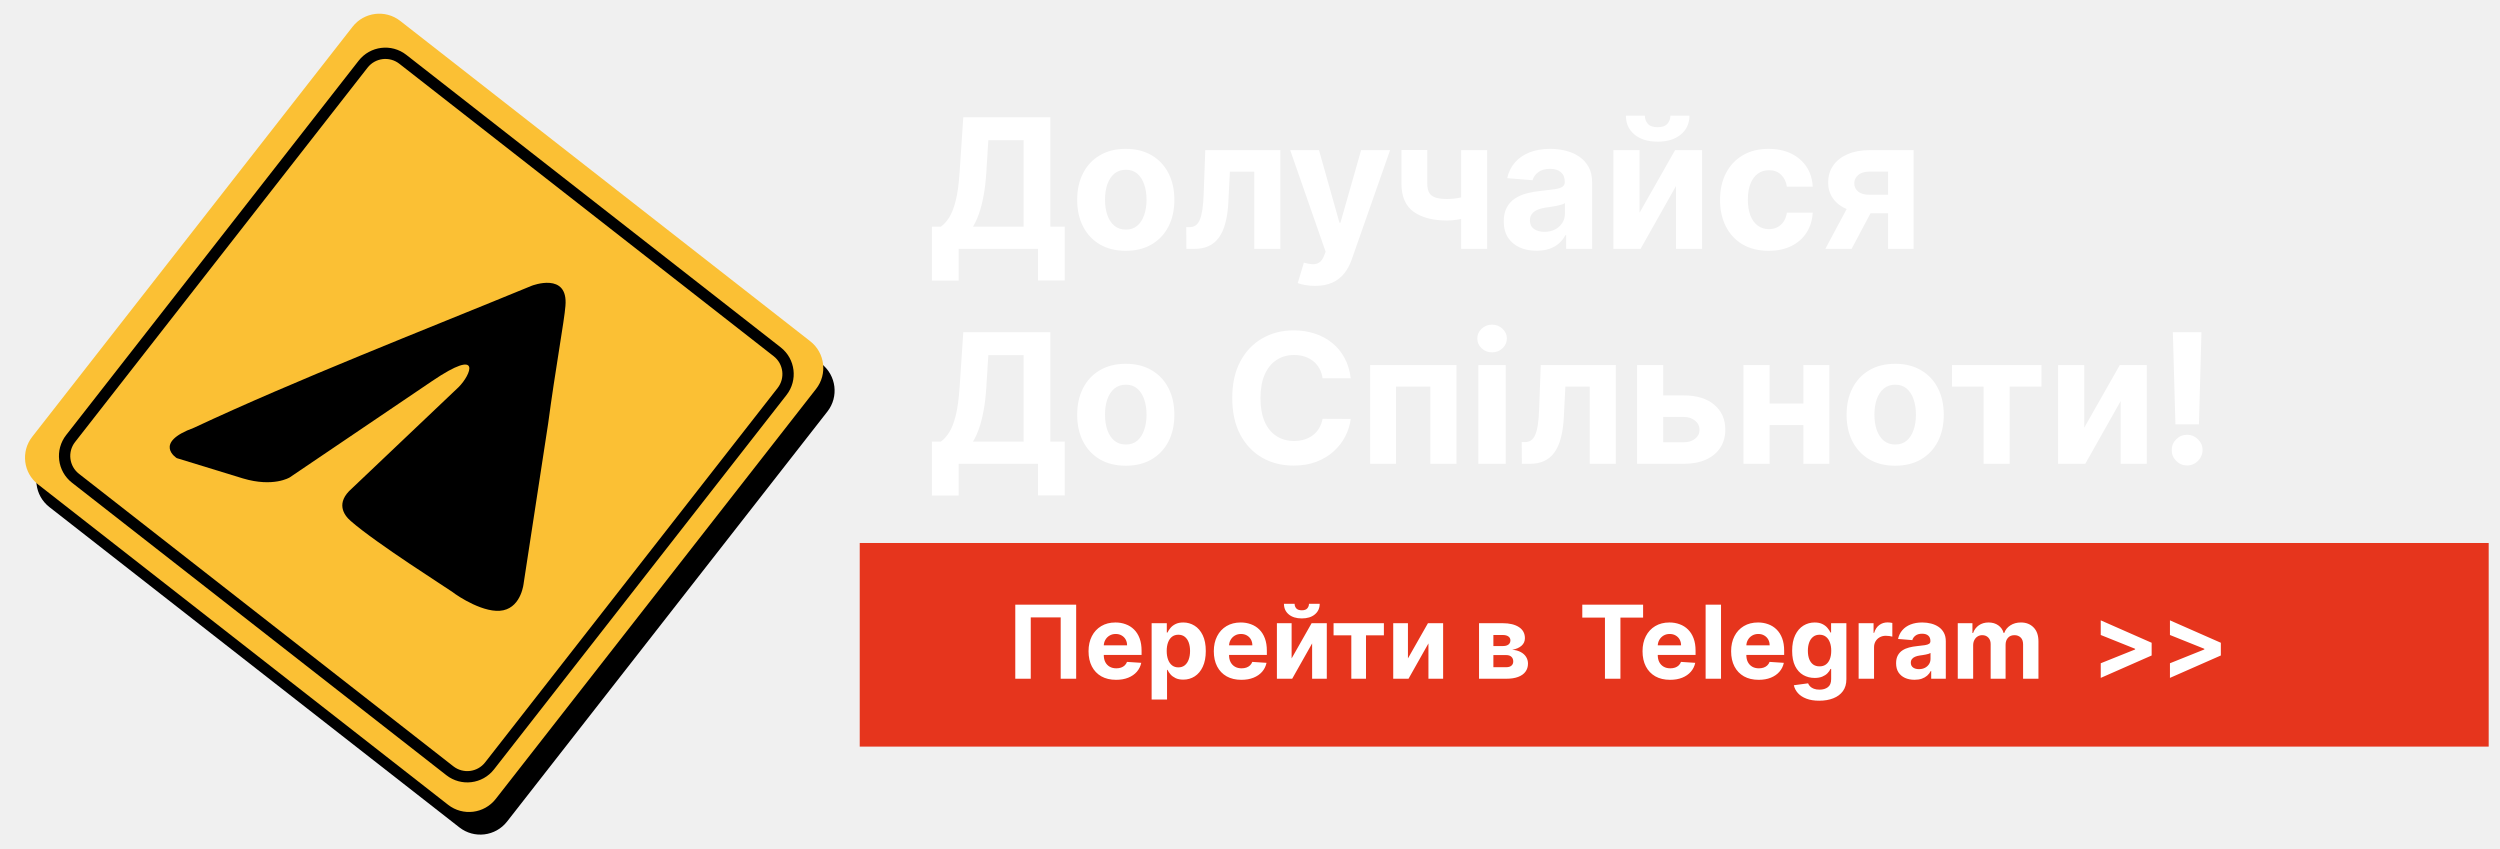
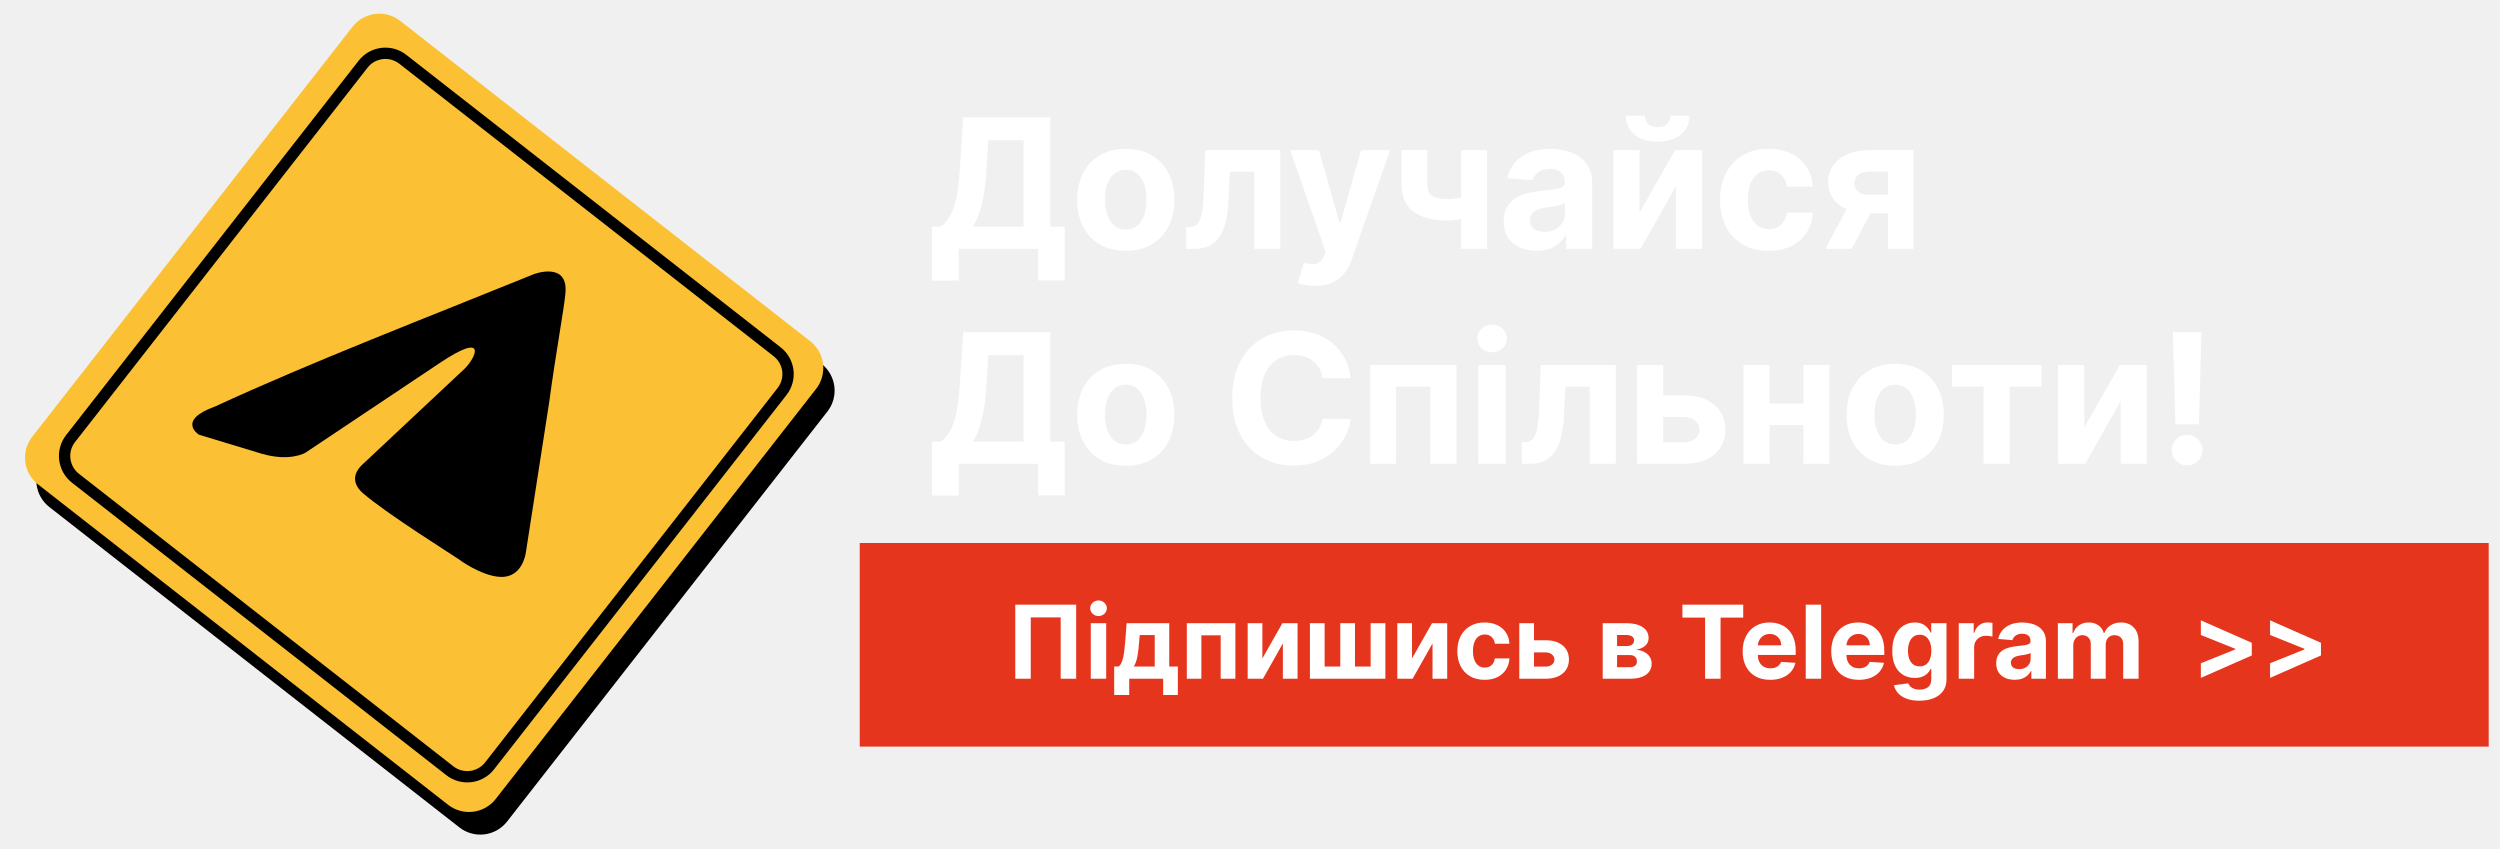
<svg xmlns="http://www.w3.org/2000/svg" width="221" height="75" viewBox="0 0 221 75" fill="none">
-   <g clip-path="url(#clip0_1776_3)">
+   <g clip-path="url(#clip0_1915_2)">
    <rect x="76" y="48" width="144" height="18" fill="#E6351D" />
    <path d="M82.381 24.807V20.04H83.171C83.439 19.847 83.686 19.574 83.909 19.222C84.133 18.866 84.324 18.375 84.483 17.75C84.642 17.121 84.756 16.299 84.824 15.284L85.153 10.364H92.852V20.04H94.125V24.796H91.761V22H84.744V24.807H82.381ZM86.011 20.04H90.489V12.392H87.369L87.188 15.284C87.138 16.053 87.057 16.735 86.943 17.329C86.833 17.924 86.699 18.445 86.54 18.892C86.385 19.335 86.208 19.718 86.011 20.04ZM99.519 22.171C98.636 22.171 97.873 21.983 97.229 21.608C96.588 21.229 96.094 20.703 95.746 20.028C95.397 19.35 95.223 18.564 95.223 17.671C95.223 16.769 95.397 15.981 95.746 15.307C96.094 14.629 96.588 14.102 97.229 13.727C97.873 13.348 98.636 13.159 99.519 13.159C100.401 13.159 101.162 13.348 101.803 13.727C102.446 14.102 102.943 14.629 103.291 15.307C103.64 15.981 103.814 16.769 103.814 17.671C103.814 18.564 103.64 19.35 103.291 20.028C102.943 20.703 102.446 21.229 101.803 21.608C101.162 21.983 100.401 22.171 99.519 22.171ZM99.53 20.296C99.931 20.296 100.267 20.182 100.536 19.954C100.804 19.724 101.007 19.409 101.143 19.011C101.284 18.614 101.354 18.161 101.354 17.653C101.354 17.146 101.284 16.693 101.143 16.296C101.007 15.898 100.804 15.583 100.536 15.352C100.267 15.121 99.931 15.006 99.53 15.006C99.124 15.006 98.784 15.121 98.507 15.352C98.234 15.583 98.028 15.898 97.888 16.296C97.751 16.693 97.683 17.146 97.683 17.653C97.683 18.161 97.751 18.614 97.888 19.011C98.028 19.409 98.234 19.724 98.507 19.954C98.784 20.182 99.124 20.296 99.53 20.296ZM104.876 22L104.865 20.079H105.155C105.359 20.079 105.536 20.03 105.683 19.932C105.835 19.829 105.96 19.665 106.058 19.438C106.157 19.21 106.234 18.909 106.291 18.534C106.348 18.155 106.386 17.689 106.405 17.136L106.547 13.273H113.183V22H110.876V15.176H108.723L108.587 17.841C108.553 18.572 108.464 19.201 108.32 19.727C108.179 20.254 107.984 20.686 107.734 21.023C107.484 21.356 107.183 21.602 106.831 21.761C106.479 21.921 106.07 22 105.604 22H104.876ZM116.241 25.273C115.935 25.273 115.647 25.248 115.378 25.199C115.113 25.153 114.893 25.095 114.719 25.023L115.264 23.216C115.548 23.303 115.804 23.35 116.031 23.358C116.262 23.366 116.461 23.312 116.628 23.199C116.798 23.085 116.937 22.892 117.043 22.619L117.185 22.25L114.054 13.273H116.599L118.406 19.682H118.497L120.321 13.273H122.884L119.491 22.943C119.329 23.413 119.107 23.822 118.827 24.171C118.55 24.523 118.2 24.794 117.776 24.983C117.351 25.176 116.84 25.273 116.241 25.273ZM131.462 13.273V22H129.166V13.273H131.462ZM130.342 17.102V19.011C130.157 19.095 129.926 19.174 129.649 19.25C129.373 19.322 129.083 19.381 128.78 19.426C128.477 19.472 128.193 19.494 127.928 19.494C126.674 19.494 125.687 19.237 124.967 18.722C124.248 18.203 123.888 17.375 123.888 16.239V13.261H126.172V16.239C126.172 16.576 126.229 16.843 126.342 17.04C126.46 17.237 126.645 17.379 126.899 17.466C127.157 17.549 127.5 17.591 127.928 17.591C128.325 17.591 128.715 17.549 129.098 17.466C129.481 17.383 129.895 17.261 130.342 17.102ZM135.83 22.165C135.273 22.165 134.777 22.068 134.341 21.875C133.905 21.678 133.561 21.388 133.307 21.006C133.057 20.619 132.932 20.138 132.932 19.562C132.932 19.078 133.021 18.671 133.199 18.341C133.377 18.011 133.619 17.746 133.926 17.546C134.233 17.345 134.581 17.193 134.972 17.091C135.366 16.989 135.778 16.917 136.21 16.875C136.718 16.822 137.127 16.773 137.438 16.727C137.748 16.678 137.973 16.606 138.114 16.511C138.254 16.417 138.324 16.276 138.324 16.091V16.057C138.324 15.697 138.21 15.419 137.983 15.222C137.759 15.025 137.441 14.926 137.028 14.926C136.593 14.926 136.246 15.023 135.989 15.216C135.731 15.405 135.561 15.644 135.477 15.932L133.239 15.75C133.352 15.22 133.576 14.761 133.909 14.375C134.242 13.985 134.672 13.686 135.199 13.477C135.729 13.265 136.343 13.159 137.04 13.159C137.525 13.159 137.989 13.216 138.432 13.329C138.879 13.443 139.275 13.619 139.619 13.858C139.968 14.097 140.242 14.403 140.443 14.778C140.644 15.15 140.744 15.595 140.744 16.114V22H138.449V20.79H138.381C138.241 21.062 138.053 21.303 137.818 21.511C137.583 21.716 137.301 21.877 136.972 21.994C136.642 22.108 136.261 22.165 135.83 22.165ZM136.523 20.494C136.879 20.494 137.193 20.424 137.466 20.284C137.739 20.14 137.953 19.947 138.108 19.704C138.263 19.462 138.341 19.188 138.341 18.881V17.954C138.265 18.004 138.161 18.049 138.028 18.091C137.9 18.129 137.754 18.165 137.591 18.199C137.428 18.229 137.265 18.258 137.102 18.284C136.939 18.307 136.792 18.328 136.659 18.347C136.375 18.388 136.127 18.454 135.915 18.546C135.703 18.636 135.538 18.759 135.42 18.915C135.303 19.066 135.244 19.256 135.244 19.483C135.244 19.812 135.364 20.064 135.602 20.239C135.845 20.409 136.152 20.494 136.523 20.494ZM144.935 18.807L148.077 13.273H150.463V22H148.156V16.449L145.026 22H142.622V13.273H144.935V18.807ZM147.662 10.227H149.349C149.346 10.917 149.09 11.472 148.582 11.892C148.079 12.312 147.397 12.523 146.537 12.523C145.673 12.523 144.99 12.312 144.486 11.892C143.982 11.472 143.73 10.917 143.73 10.227H145.406C145.402 10.489 145.486 10.723 145.656 10.932C145.83 11.14 146.124 11.244 146.537 11.244C146.938 11.244 147.226 11.142 147.401 10.938C147.575 10.733 147.662 10.496 147.662 10.227ZM156.347 22.171C155.453 22.171 154.684 21.981 154.04 21.602C153.4 21.22 152.907 20.689 152.562 20.011C152.222 19.333 152.051 18.553 152.051 17.671C152.051 16.776 152.223 15.992 152.568 15.318C152.917 14.64 153.411 14.112 154.051 13.733C154.691 13.35 155.453 13.159 156.335 13.159C157.097 13.159 157.763 13.297 158.335 13.574C158.907 13.85 159.36 14.239 159.693 14.739C160.027 15.239 160.21 15.826 160.244 16.5H157.96C157.896 16.064 157.725 15.714 157.449 15.449C157.176 15.18 156.818 15.046 156.375 15.046C156 15.046 155.672 15.148 155.392 15.352C155.116 15.553 154.9 15.847 154.744 16.233C154.589 16.619 154.511 17.087 154.511 17.636C154.511 18.193 154.587 18.667 154.739 19.057C154.894 19.447 155.112 19.744 155.392 19.949C155.672 20.153 156 20.256 156.375 20.256C156.652 20.256 156.9 20.199 157.119 20.085C157.343 19.972 157.527 19.807 157.67 19.591C157.818 19.371 157.915 19.108 157.96 18.801H160.244C160.206 19.468 160.025 20.055 159.699 20.562C159.377 21.066 158.932 21.46 158.364 21.744C157.795 22.028 157.123 22.171 156.347 22.171ZM166.908 22V15.171H165.271C164.828 15.171 164.491 15.273 164.26 15.477C164.029 15.682 163.915 15.924 163.919 16.204C163.915 16.489 164.025 16.729 164.249 16.926C164.476 17.119 164.809 17.216 165.249 17.216H167.714V18.852H165.249C164.502 18.852 163.857 18.739 163.311 18.511C162.766 18.284 162.345 17.968 162.05 17.562C161.754 17.153 161.608 16.678 161.612 16.136C161.608 15.568 161.754 15.07 162.05 14.642C162.345 14.21 162.768 13.875 163.317 13.636C163.87 13.394 164.521 13.273 165.271 13.273H169.163V22H166.908ZM161.362 22L163.788 17.454H166.101L163.68 22H161.362ZM82.381 43.807V39.04H83.171C83.439 38.847 83.686 38.574 83.909 38.222C84.133 37.865 84.324 37.375 84.483 36.75C84.642 36.121 84.756 35.299 84.824 34.284L85.153 29.364H92.852V39.04H94.125V43.795H91.761V41H84.744V43.807H82.381ZM86.011 39.04H90.489V31.392H87.369L87.188 34.284C87.138 35.053 87.057 35.735 86.943 36.33C86.833 36.924 86.699 37.445 86.54 37.892C86.385 38.335 86.208 38.718 86.011 39.04ZM99.519 41.17C98.636 41.17 97.873 40.983 97.229 40.608C96.588 40.229 96.094 39.703 95.746 39.028C95.397 38.35 95.223 37.564 95.223 36.67C95.223 35.769 95.397 34.981 95.746 34.307C96.094 33.629 96.588 33.102 97.229 32.727C97.873 32.349 98.636 32.159 99.519 32.159C100.401 32.159 101.162 32.349 101.803 32.727C102.446 33.102 102.943 33.629 103.291 34.307C103.64 34.981 103.814 35.769 103.814 36.67C103.814 37.564 103.64 38.35 103.291 39.028C102.943 39.703 102.446 40.229 101.803 40.608C101.162 40.983 100.401 41.17 99.519 41.17ZM99.53 39.295C99.931 39.295 100.267 39.182 100.536 38.955C100.804 38.724 101.007 38.409 101.143 38.011C101.284 37.614 101.354 37.161 101.354 36.653C101.354 36.146 101.284 35.693 101.143 35.295C101.007 34.898 100.804 34.583 100.536 34.352C100.267 34.121 99.931 34.006 99.53 34.006C99.124 34.006 98.784 34.121 98.507 34.352C98.234 34.583 98.028 34.898 97.888 35.295C97.751 35.693 97.683 36.146 97.683 36.653C97.683 37.161 97.751 37.614 97.888 38.011C98.028 38.409 98.234 38.724 98.507 38.955C98.784 39.182 99.124 39.295 99.53 39.295ZM119.403 33.438H116.915C116.869 33.115 116.777 32.83 116.636 32.58C116.496 32.326 116.316 32.11 116.097 31.932C115.877 31.754 115.623 31.617 115.335 31.523C115.051 31.428 114.742 31.381 114.409 31.381C113.807 31.381 113.282 31.53 112.835 31.829C112.388 32.125 112.042 32.557 111.795 33.125C111.549 33.689 111.426 34.375 111.426 35.182C111.426 36.011 111.549 36.708 111.795 37.273C112.045 37.837 112.394 38.263 112.841 38.551C113.288 38.839 113.805 38.983 114.392 38.983C114.722 38.983 115.027 38.939 115.307 38.852C115.591 38.765 115.843 38.638 116.062 38.472C116.282 38.301 116.464 38.095 116.608 37.852C116.756 37.61 116.858 37.333 116.915 37.023L119.403 37.034C119.339 37.568 119.178 38.083 118.92 38.58C118.667 39.072 118.324 39.513 117.892 39.903C117.464 40.29 116.953 40.597 116.358 40.824C115.767 41.047 115.098 41.159 114.352 41.159C113.314 41.159 112.386 40.924 111.568 40.455C110.754 39.985 110.11 39.305 109.636 38.415C109.167 37.525 108.932 36.447 108.932 35.182C108.932 33.913 109.17 32.833 109.648 31.943C110.125 31.053 110.773 30.375 111.591 29.909C112.409 29.439 113.33 29.204 114.352 29.204C115.027 29.204 115.652 29.299 116.227 29.489C116.807 29.678 117.32 29.954 117.767 30.318C118.214 30.678 118.578 31.119 118.858 31.642C119.142 32.165 119.324 32.763 119.403 33.438ZM121.122 41V32.273H128.753V41H126.44V34.176H123.406V41H121.122ZM130.685 41V32.273H133.105V41H130.685ZM131.901 31.148C131.541 31.148 131.232 31.028 130.974 30.79C130.721 30.547 130.594 30.258 130.594 29.921C130.594 29.587 130.721 29.301 130.974 29.062C131.232 28.82 131.541 28.699 131.901 28.699C132.26 28.699 132.567 28.82 132.821 29.062C133.079 29.301 133.207 29.587 133.207 29.921C133.207 30.258 133.079 30.547 132.821 30.79C132.567 31.028 132.26 31.148 131.901 31.148ZM134.533 41L134.521 39.08H134.811C135.016 39.08 135.192 39.03 135.339 38.932C135.491 38.83 135.616 38.665 135.714 38.438C135.813 38.21 135.891 37.909 135.947 37.534C136.004 37.155 136.042 36.689 136.061 36.136L136.203 32.273H142.839V41H140.533V34.176H138.379L138.243 36.841C138.209 37.572 138.12 38.201 137.976 38.727C137.836 39.254 137.641 39.686 137.391 40.023C137.141 40.356 136.839 40.602 136.487 40.761C136.135 40.92 135.726 41 135.26 41H134.533ZM146.233 34.955H148.841C149.996 34.955 150.898 35.231 151.545 35.784C152.193 36.333 152.517 37.068 152.517 37.989C152.517 38.587 152.371 39.114 152.08 39.568C151.788 40.019 151.367 40.371 150.818 40.625C150.269 40.875 149.61 41 148.841 41H144.716V32.273H147.028V39.097H148.841C149.246 39.097 149.58 38.994 149.841 38.79C150.102 38.585 150.235 38.324 150.239 38.006C150.235 37.669 150.102 37.394 149.841 37.182C149.58 36.966 149.246 36.858 148.841 36.858H146.233V34.955ZM160.196 35.67V37.574H155.639V35.67H160.196ZM156.435 32.273V41H154.122V32.273H156.435ZM161.713 32.273V41H159.418V32.273H161.713ZM167.534 41.17C166.652 41.17 165.888 40.983 165.244 40.608C164.604 40.229 164.11 39.703 163.761 39.028C163.413 38.35 163.239 37.564 163.239 36.67C163.239 35.769 163.413 34.981 163.761 34.307C164.11 33.629 164.604 33.102 165.244 32.727C165.888 32.349 166.652 32.159 167.534 32.159C168.417 32.159 169.178 32.349 169.818 32.727C170.462 33.102 170.958 33.629 171.307 34.307C171.655 34.981 171.83 35.769 171.83 36.67C171.83 37.564 171.655 38.35 171.307 39.028C170.958 39.703 170.462 40.229 169.818 40.608C169.178 40.983 168.417 41.17 167.534 41.17ZM167.545 39.295C167.947 39.295 168.282 39.182 168.551 38.955C168.82 38.724 169.023 38.409 169.159 38.011C169.299 37.614 169.369 37.161 169.369 36.653C169.369 36.146 169.299 35.693 169.159 35.295C169.023 34.898 168.82 34.583 168.551 34.352C168.282 34.121 167.947 34.006 167.545 34.006C167.14 34.006 166.799 34.121 166.523 34.352C166.25 34.583 166.044 34.898 165.903 35.295C165.767 35.693 165.699 36.146 165.699 36.653C165.699 37.161 165.767 37.614 165.903 38.011C166.044 38.409 166.25 38.724 166.523 38.955C166.799 39.182 167.14 39.295 167.545 39.295ZM172.558 34.176V32.273H180.467V34.176H177.655V41H175.348V34.176H172.558ZM184.247 37.807L187.389 32.273H189.776V41H187.469V35.449L184.338 41H181.935V32.273H184.247V37.807ZM194.608 29.364L194.386 37.511H192.307L192.08 29.364H194.608ZM193.347 41.148C192.972 41.148 192.65 41.015 192.381 40.75C192.112 40.481 191.979 40.159 191.983 39.784C191.979 39.413 192.112 39.095 192.381 38.83C192.65 38.564 192.972 38.432 193.347 38.432C193.706 38.432 194.023 38.564 194.295 38.83C194.568 39.095 194.706 39.413 194.71 39.784C194.706 40.034 194.64 40.263 194.511 40.472C194.386 40.676 194.222 40.841 194.017 40.966C193.812 41.087 193.589 41.148 193.347 41.148Z" fill="white" />
-     <path d="M95.133 53.455V60H93.765V54.58H91.119V60H89.751V53.455H95.133ZM98.662 60.096C98.157 60.096 97.723 59.994 97.358 59.789C96.996 59.582 96.717 59.291 96.521 58.913C96.325 58.534 96.227 58.086 96.227 57.568C96.227 57.063 96.325 56.62 96.521 56.238C96.717 55.857 96.993 55.56 97.349 55.347C97.707 55.133 98.126 55.027 98.608 55.027C98.932 55.027 99.233 55.079 99.513 55.184C99.794 55.286 100.039 55.44 100.248 55.647C100.459 55.854 100.623 56.114 100.74 56.427C100.857 56.738 100.916 57.102 100.916 57.52V57.894H96.77V57.05H99.634C99.634 56.854 99.591 56.68 99.506 56.529C99.421 56.378 99.303 56.26 99.151 56.174C99.002 56.087 98.829 56.043 98.63 56.043C98.424 56.043 98.24 56.091 98.081 56.187C97.923 56.281 97.799 56.408 97.71 56.568C97.621 56.725 97.575 56.901 97.573 57.095V57.897C97.573 58.14 97.617 58.35 97.707 58.527C97.798 58.703 97.927 58.84 98.094 58.936C98.26 59.032 98.457 59.08 98.685 59.08C98.836 59.08 98.975 59.058 99.1 59.016C99.226 58.973 99.334 58.909 99.423 58.824C99.513 58.739 99.581 58.634 99.628 58.511L100.887 58.594C100.823 58.896 100.692 59.16 100.494 59.386C100.298 59.61 100.044 59.785 99.733 59.91C99.424 60.034 99.067 60.096 98.662 60.096ZM101.804 61.841V55.091H103.146V55.916H103.207C103.267 55.783 103.353 55.649 103.466 55.513C103.581 55.374 103.73 55.259 103.913 55.168C104.099 55.074 104.329 55.027 104.604 55.027C104.962 55.027 105.292 55.121 105.595 55.308C105.897 55.494 106.139 55.774 106.32 56.149C106.501 56.522 106.592 56.989 106.592 57.552C106.592 58.099 106.503 58.562 106.326 58.939C106.152 59.314 105.913 59.598 105.611 59.792C105.31 59.984 104.973 60.08 104.601 60.08C104.336 60.08 104.112 60.036 103.926 59.949C103.743 59.861 103.593 59.752 103.476 59.62C103.358 59.485 103.269 59.35 103.207 59.214H103.166V61.841H101.804ZM103.137 57.545C103.137 57.837 103.177 58.092 103.258 58.309C103.339 58.527 103.456 58.696 103.61 58.818C103.763 58.937 103.95 58.996 104.169 58.996C104.391 58.996 104.578 58.936 104.732 58.814C104.885 58.691 105.001 58.52 105.08 58.303C105.161 58.084 105.201 57.831 105.201 57.545C105.201 57.262 105.162 57.013 105.083 56.798C105.004 56.582 104.888 56.414 104.735 56.293C104.581 56.171 104.393 56.11 104.169 56.11C103.948 56.11 103.76 56.169 103.607 56.286C103.455 56.403 103.339 56.57 103.258 56.785C103.177 57 103.137 57.254 103.137 57.545ZM109.737 60.096C109.232 60.096 108.797 59.994 108.433 59.789C108.07 59.582 107.791 59.291 107.595 58.913C107.399 58.534 107.301 58.086 107.301 57.568C107.301 57.063 107.399 56.62 107.595 56.238C107.791 55.857 108.067 55.56 108.423 55.347C108.781 55.133 109.201 55.027 109.682 55.027C110.006 55.027 110.308 55.079 110.587 55.184C110.868 55.286 111.113 55.44 111.322 55.647C111.533 55.854 111.697 56.114 111.814 56.427C111.931 56.738 111.99 57.102 111.99 57.52V57.894H107.845V57.05H110.708C110.708 56.854 110.666 56.68 110.58 56.529C110.495 56.378 110.377 56.26 110.226 56.174C110.076 56.087 109.903 56.043 109.705 56.043C109.498 56.043 109.315 56.091 109.155 56.187C108.997 56.281 108.874 56.408 108.784 56.568C108.695 56.725 108.649 56.901 108.647 57.095V57.897C108.647 58.14 108.691 58.35 108.781 58.527C108.873 58.703 109.002 58.84 109.168 58.936C109.334 59.032 109.531 59.08 109.759 59.08C109.91 59.08 110.049 59.058 110.174 59.016C110.3 58.973 110.408 58.909 110.497 58.824C110.587 58.739 110.655 58.634 110.702 58.511L111.961 58.594C111.897 58.896 111.766 59.16 111.568 59.386C111.372 59.61 111.118 59.785 110.807 59.91C110.498 60.034 110.141 60.096 109.737 60.096ZM114.179 58.204L115.946 55.091H117.289V60H115.991V56.877L114.23 60H112.878V55.091H114.179V58.204ZM115.713 53.378H116.662C116.66 53.766 116.516 54.078 116.231 54.314C115.948 54.551 115.564 54.669 115.08 54.669C114.595 54.669 114.21 54.551 113.927 54.314C113.643 54.078 113.502 53.766 113.502 53.378H114.444C114.442 53.525 114.489 53.657 114.585 53.774C114.683 53.891 114.848 53.95 115.08 53.95C115.306 53.95 115.468 53.892 115.566 53.777C115.664 53.662 115.713 53.529 115.713 53.378ZM117.887 56.162V55.091H122.336V56.162H120.754V60H119.456V56.162H117.887ZM124.462 58.204L126.23 55.091H127.572V60H126.274V56.877L124.513 60H123.161V55.091H124.462V58.204ZM130.746 60V55.091H132.84C133.445 55.091 133.923 55.206 134.275 55.436C134.626 55.666 134.802 55.993 134.802 56.417C134.802 56.684 134.703 56.905 134.505 57.082C134.307 57.259 134.032 57.378 133.68 57.44C133.974 57.461 134.225 57.528 134.431 57.641C134.64 57.752 134.799 57.896 134.908 58.073C135.018 58.25 135.074 58.446 135.074 58.661C135.074 58.94 134.999 59.18 134.85 59.38C134.703 59.58 134.487 59.734 134.201 59.84C133.918 59.947 133.572 60 133.163 60H130.746ZM132.015 58.98H133.163C133.352 58.98 133.5 58.936 133.607 58.846C133.716 58.755 133.77 58.63 133.77 58.472C133.77 58.298 133.716 58.16 133.607 58.06C133.5 57.96 133.352 57.91 133.163 57.91H132.015V58.98ZM132.015 57.111H132.869C133.005 57.111 133.121 57.092 133.217 57.053C133.315 57.013 133.39 56.955 133.441 56.881C133.494 56.806 133.521 56.718 133.521 56.615C133.521 56.464 133.46 56.346 133.338 56.261C133.217 56.175 133.051 56.133 132.84 56.133H132.015V57.111ZM139.874 54.596V53.455H145.25V54.596H143.246V60H141.878V54.596H139.874ZM147.635 60.096C147.13 60.096 146.695 59.994 146.331 59.789C145.969 59.582 145.69 59.291 145.494 58.913C145.298 58.534 145.2 58.086 145.2 57.568C145.2 57.063 145.298 56.62 145.494 56.238C145.69 55.857 145.966 55.56 146.321 55.347C146.679 55.133 147.099 55.027 147.581 55.027C147.905 55.027 148.206 55.079 148.485 55.184C148.766 55.286 149.011 55.44 149.22 55.647C149.431 55.854 149.595 56.114 149.712 56.427C149.83 56.738 149.888 57.102 149.888 57.52V57.894H145.743V57.05H148.607C148.607 56.854 148.564 56.68 148.479 56.529C148.394 56.378 148.275 56.26 148.124 56.174C147.975 56.087 147.801 56.043 147.603 56.043C147.396 56.043 147.213 56.091 147.053 56.187C146.896 56.281 146.772 56.408 146.683 56.568C146.593 56.725 146.547 56.901 146.545 57.095V57.897C146.545 58.14 146.59 58.35 146.679 58.527C146.771 58.703 146.9 58.84 147.066 58.936C147.232 59.032 147.429 59.08 147.657 59.08C147.809 59.08 147.947 59.058 148.073 59.016C148.199 58.973 148.306 58.909 148.396 58.824C148.485 58.739 148.553 58.634 148.6 58.511L149.859 58.594C149.796 58.896 149.665 59.16 149.466 59.386C149.27 59.61 149.017 59.785 148.706 59.91C148.397 60.034 148.04 60.096 147.635 60.096ZM152.138 53.455V60H150.777V53.455H152.138ZM155.466 60.096C154.961 60.096 154.526 59.994 154.162 59.789C153.8 59.582 153.521 59.291 153.325 58.913C153.129 58.534 153.031 58.086 153.031 57.568C153.031 57.063 153.129 56.62 153.325 56.238C153.521 55.857 153.797 55.56 154.153 55.347C154.51 55.133 154.93 55.027 155.412 55.027C155.736 55.027 156.037 55.079 156.316 55.184C156.597 55.286 156.843 55.44 157.051 55.647C157.262 55.854 157.426 56.114 157.544 56.427C157.661 56.738 157.719 57.102 157.719 57.52V57.894H153.574V57.05H156.438C156.438 56.854 156.395 56.68 156.31 56.529C156.225 56.378 156.106 56.26 155.955 56.174C155.806 56.087 155.632 56.043 155.434 56.043C155.227 56.043 155.044 56.091 154.884 56.187C154.727 56.281 154.603 56.408 154.514 56.568C154.424 56.725 154.378 56.901 154.376 57.095V57.897C154.376 58.14 154.421 58.35 154.51 58.527C154.602 58.703 154.731 58.84 154.897 58.936C155.063 59.032 155.26 59.08 155.488 59.08C155.64 59.08 155.778 59.058 155.904 59.016C156.03 58.973 156.137 58.909 156.227 58.824C156.316 58.739 156.384 58.634 156.431 58.511L157.691 58.594C157.627 58.896 157.496 59.16 157.297 59.386C157.101 59.61 156.848 59.785 156.537 59.91C156.228 60.034 155.871 60.096 155.466 60.096ZM160.819 61.943C160.378 61.943 160 61.883 159.685 61.761C159.372 61.642 159.122 61.479 158.937 61.272C158.752 61.065 158.631 60.833 158.576 60.575L159.835 60.406C159.873 60.504 159.934 60.596 160.017 60.681C160.1 60.766 160.21 60.834 160.346 60.885C160.485 60.939 160.653 60.965 160.851 60.965C161.148 60.965 161.392 60.893 161.583 60.748C161.777 60.605 161.874 60.365 161.874 60.029V59.131H161.817C161.757 59.267 161.667 59.396 161.548 59.517C161.429 59.639 161.275 59.738 161.088 59.815C160.9 59.891 160.677 59.93 160.417 59.93C160.048 59.93 159.713 59.844 159.41 59.674C159.11 59.501 158.87 59.238 158.691 58.885C158.514 58.529 158.426 58.079 158.426 57.536C158.426 56.98 158.516 56.515 158.697 56.142C158.878 55.77 159.119 55.49 159.42 55.305C159.722 55.12 160.053 55.027 160.414 55.027C160.688 55.027 160.919 55.074 161.104 55.168C161.289 55.259 161.438 55.374 161.551 55.513C161.666 55.649 161.755 55.783 161.817 55.916H161.868V55.091H163.22V60.048C163.22 60.466 163.117 60.815 162.913 61.096C162.708 61.377 162.425 61.588 162.063 61.729C161.703 61.872 161.288 61.943 160.819 61.943ZM160.848 58.907C161.068 58.907 161.253 58.853 161.404 58.744C161.558 58.633 161.675 58.475 161.756 58.271C161.839 58.064 161.881 57.817 161.881 57.529C161.881 57.242 161.84 56.992 161.759 56.782C161.678 56.569 161.561 56.403 161.407 56.286C161.254 56.169 161.068 56.11 160.848 56.11C160.624 56.11 160.436 56.171 160.282 56.293C160.129 56.412 160.013 56.578 159.934 56.791C159.855 57.004 159.816 57.25 159.816 57.529C159.816 57.813 159.855 58.058 159.934 58.265C160.015 58.469 160.131 58.628 160.282 58.741C160.436 58.852 160.624 58.907 160.848 58.907ZM164.303 60V55.091H165.623V55.947H165.674C165.764 55.643 165.914 55.413 166.125 55.257C166.336 55.099 166.579 55.021 166.854 55.021C166.922 55.021 166.995 55.025 167.074 55.033C167.153 55.042 167.222 55.054 167.282 55.069V56.277C167.218 56.258 167.129 56.24 167.017 56.225C166.904 56.211 166.8 56.203 166.706 56.203C166.506 56.203 166.327 56.247 166.17 56.334C166.014 56.419 165.89 56.539 165.799 56.692C165.709 56.846 165.665 57.022 165.665 57.223V60H164.303ZM169.245 60.093C168.932 60.093 168.653 60.038 168.408 59.93C168.163 59.819 167.969 59.656 167.826 59.441C167.685 59.223 167.615 58.953 167.615 58.629C167.615 58.356 167.665 58.127 167.765 57.942C167.865 57.756 168.002 57.607 168.174 57.494C168.347 57.381 168.543 57.296 168.762 57.239C168.984 57.181 169.216 57.141 169.459 57.117C169.745 57.087 169.975 57.06 170.149 57.034C170.324 57.006 170.451 56.966 170.53 56.913C170.609 56.859 170.648 56.781 170.648 56.676V56.657C170.648 56.455 170.584 56.298 170.456 56.187C170.331 56.076 170.152 56.021 169.919 56.021C169.674 56.021 169.479 56.075 169.334 56.184C169.19 56.291 169.094 56.425 169.047 56.587L167.788 56.484C167.851 56.186 167.977 55.928 168.165 55.711C168.352 55.492 168.594 55.323 168.89 55.206C169.188 55.087 169.534 55.027 169.926 55.027C170.198 55.027 170.459 55.059 170.709 55.123C170.96 55.187 171.183 55.286 171.377 55.42C171.573 55.554 171.727 55.727 171.84 55.938C171.953 56.147 172.009 56.397 172.009 56.689V60H170.718V59.319H170.68C170.601 59.473 170.496 59.608 170.364 59.725C170.231 59.84 170.073 59.931 169.887 59.997C169.702 60.061 169.488 60.093 169.245 60.093ZM169.635 59.153C169.835 59.153 170.012 59.114 170.165 59.035C170.319 58.954 170.439 58.845 170.527 58.709C170.614 58.572 170.658 58.418 170.658 58.245V57.724C170.615 57.752 170.556 57.778 170.482 57.801C170.409 57.822 170.327 57.843 170.236 57.862C170.144 57.879 170.052 57.895 169.961 57.91C169.869 57.923 169.786 57.934 169.712 57.945C169.552 57.968 169.412 58.006 169.293 58.057C169.174 58.108 169.081 58.177 169.015 58.265C168.949 58.35 168.916 58.456 168.916 58.584C168.916 58.77 168.983 58.911 169.117 59.009C169.253 59.105 169.426 59.153 169.635 59.153ZM173.066 60V55.091H174.363V55.957H174.421C174.523 55.669 174.694 55.443 174.932 55.276C175.171 55.11 175.456 55.027 175.789 55.027C176.125 55.027 176.412 55.111 176.649 55.279C176.885 55.446 177.043 55.672 177.122 55.957H177.173C177.273 55.676 177.454 55.451 177.716 55.283C177.98 55.112 178.292 55.027 178.652 55.027C179.111 55.027 179.482 55.173 179.768 55.465C180.055 55.755 180.199 56.166 180.199 56.699V60H178.841V56.967C178.841 56.694 178.769 56.49 178.624 56.353C178.479 56.217 178.298 56.149 178.08 56.149C177.833 56.149 177.64 56.228 177.502 56.385C177.363 56.541 177.294 56.746 177.294 57.002V60H175.974V56.938C175.974 56.697 175.905 56.506 175.766 56.363C175.63 56.22 175.45 56.149 175.226 56.149C175.075 56.149 174.939 56.187 174.817 56.264C174.698 56.338 174.603 56.444 174.533 56.58C174.462 56.715 174.427 56.872 174.427 57.053V60H173.066ZM190.206 57.945L185.706 59.926V58.632L188.787 57.395L188.745 57.462V57.303L188.787 57.37L185.706 56.133V54.838L190.206 56.82V57.945ZM196.323 57.945L191.823 59.926V58.632L194.904 57.395L194.863 57.462V57.303L194.904 57.37L191.823 56.133V54.838L196.323 56.82V57.945Z" fill="white" />
+     <path d="M95.133 53.455V60H93.765V54.58H91.119V60H89.751V53.455H95.133ZM96.425 60V55.091H97.787V60H96.425ZM97.109 54.458C96.907 54.458 96.733 54.391 96.588 54.257C96.445 54.12 96.374 53.957 96.374 53.768C96.374 53.58 96.445 53.419 96.588 53.285C96.733 53.149 96.907 53.081 97.109 53.081C97.311 53.081 97.484 53.149 97.627 53.285C97.772 53.419 97.844 53.58 97.844 53.768C97.844 53.957 97.772 54.12 97.627 54.257C97.484 54.391 97.311 54.458 97.109 54.458ZM98.494 61.438V58.92H98.871C98.98 58.852 99.067 58.743 99.133 58.594C99.201 58.445 99.257 58.269 99.299 58.066C99.344 57.864 99.378 57.646 99.401 57.411C99.427 57.175 99.449 56.936 99.469 56.695L99.596 55.091H103.361V58.92H104.122V61.438H102.824V60H99.823V61.438H98.494ZM100.226 58.92H102.077V56.139H100.753L100.702 56.695C100.666 57.219 100.614 57.665 100.546 58.031C100.477 58.396 100.371 58.692 100.226 58.92ZM104.915 60V55.091H109.208V60H107.907V56.162H106.2V60H104.915ZM111.595 58.204L113.362 55.091H114.705V60H113.407V56.877L111.646 60H110.294V55.091H111.595V58.204ZM115.796 55.091H117.097V58.92H118.481V55.091H119.782V58.92H121.166V55.091H122.466V60H115.796V55.091ZM124.823 58.204L126.59 55.091H127.932V60H126.635V56.877L124.874 60H123.522V55.091H124.823V58.204ZM131.242 60.096C130.739 60.096 130.306 59.989 129.944 59.776C129.584 59.561 129.307 59.263 129.113 58.881C128.922 58.5 128.826 58.061 128.826 57.565C128.826 57.062 128.923 56.621 129.116 56.242C129.312 55.86 129.591 55.563 129.951 55.35C130.311 55.135 130.739 55.027 131.235 55.027C131.664 55.027 132.039 55.105 132.36 55.26C132.682 55.416 132.937 55.634 133.124 55.916C133.312 56.197 133.415 56.527 133.434 56.906H132.15C132.113 56.661 132.017 56.464 131.862 56.315C131.708 56.164 131.507 56.088 131.258 56.088C131.047 56.088 130.863 56.146 130.705 56.261C130.549 56.374 130.428 56.539 130.341 56.756C130.253 56.973 130.21 57.236 130.21 57.545C130.21 57.859 130.252 58.125 130.337 58.344C130.425 58.564 130.547 58.731 130.705 58.846C130.863 58.961 131.047 59.019 131.258 59.019C131.413 59.019 131.553 58.987 131.676 58.923C131.802 58.859 131.906 58.766 131.987 58.645C132.07 58.521 132.124 58.373 132.15 58.201H133.434C133.413 58.576 133.311 58.906 133.127 59.191C132.946 59.475 132.696 59.696 132.376 59.856C132.057 60.016 131.679 60.096 131.242 60.096ZM135.159 56.599H136.626C137.276 56.599 137.783 56.755 138.148 57.066C138.512 57.375 138.694 57.788 138.694 58.306C138.694 58.643 138.612 58.939 138.448 59.195C138.284 59.448 138.047 59.646 137.739 59.789C137.43 59.93 137.059 60 136.626 60H134.306V55.091H135.607V58.929H136.626C136.854 58.929 137.042 58.872 137.189 58.757C137.336 58.642 137.41 58.495 137.413 58.316C137.41 58.126 137.336 57.972 137.189 57.852C137.042 57.731 136.854 57.67 136.626 57.67H135.159V56.599ZM141.68 60V55.091H143.773C144.379 55.091 144.857 55.206 145.208 55.436C145.56 55.666 145.736 55.993 145.736 56.417C145.736 56.684 145.637 56.905 145.439 57.082C145.24 57.259 144.966 57.378 144.614 57.44C144.908 57.461 145.158 57.528 145.365 57.641C145.574 57.752 145.733 57.896 145.841 58.073C145.952 58.25 146.007 58.446 146.007 58.661C146.007 58.94 145.933 59.18 145.784 59.38C145.637 59.58 145.42 59.734 145.135 59.84C144.852 59.947 144.505 60 144.096 60H141.68ZM142.949 58.98H144.096C144.286 58.98 144.434 58.936 144.54 58.846C144.649 58.755 144.703 58.63 144.703 58.472C144.703 58.298 144.649 58.16 144.54 58.06C144.434 57.96 144.286 57.91 144.096 57.91H142.949V58.98ZM142.949 57.111H143.802C143.939 57.111 144.055 57.092 144.151 57.053C144.249 57.013 144.323 56.955 144.374 56.881C144.428 56.806 144.454 56.718 144.454 56.615C144.454 56.464 144.393 56.346 144.272 56.261C144.151 56.175 143.984 56.133 143.773 56.133H142.949V57.111ZM148.725 54.596V53.455H154.101V54.596H152.097V60H150.729V54.596H148.725ZM156.486 60.096C155.981 60.096 155.546 59.994 155.182 59.789C154.819 59.582 154.54 59.291 154.344 58.913C154.148 58.534 154.05 58.086 154.05 57.568C154.05 57.063 154.148 56.62 154.344 56.238C154.54 55.857 154.816 55.56 155.172 55.347C155.53 55.133 155.95 55.027 156.431 55.027C156.755 55.027 157.057 55.079 157.336 55.184C157.617 55.286 157.862 55.44 158.071 55.647C158.282 55.854 158.446 56.114 158.563 56.427C158.68 56.738 158.739 57.102 158.739 57.52V57.894H154.594V57.05H157.457C157.457 56.854 157.415 56.68 157.329 56.529C157.244 56.378 157.126 56.26 156.975 56.174C156.825 56.087 156.652 56.043 156.454 56.043C156.247 56.043 156.064 56.091 155.904 56.187C155.746 56.281 155.623 56.408 155.533 56.568C155.444 56.725 155.398 56.901 155.396 57.095V57.897C155.396 58.14 155.441 58.35 155.53 58.527C155.622 58.703 155.751 58.84 155.917 58.936C156.083 59.032 156.28 59.08 156.508 59.08C156.659 59.08 156.798 59.058 156.923 59.016C157.049 58.973 157.157 58.909 157.246 58.824C157.336 58.739 157.404 58.634 157.451 58.511L158.71 58.594C158.646 58.896 158.515 59.16 158.317 59.386C158.121 59.61 157.867 59.785 157.556 59.91C157.247 60.034 156.89 60.096 156.486 60.096ZM160.989 53.455V60H159.627V53.455H160.989ZM164.317 60.096C163.812 60.096 163.377 59.994 163.013 59.789C162.65 59.582 162.371 59.291 162.175 58.913C161.979 58.534 161.881 58.086 161.881 57.568C161.881 57.063 161.979 56.62 162.175 56.238C162.371 55.857 162.647 55.56 163.003 55.347C163.361 55.133 163.781 55.027 164.262 55.027C164.586 55.027 164.888 55.079 165.167 55.184C165.448 55.286 165.693 55.44 165.902 55.647C166.113 55.854 166.277 56.114 166.394 56.427C166.511 56.738 166.57 57.102 166.57 57.52V57.894H162.425V57.05H165.288C165.288 56.854 165.246 56.68 165.16 56.529C165.075 56.378 164.957 56.26 164.806 56.174C164.657 56.087 164.483 56.043 164.285 56.043C164.078 56.043 163.895 56.091 163.735 56.187C163.577 56.281 163.454 56.408 163.364 56.568C163.275 56.725 163.229 56.901 163.227 57.095V57.897C163.227 58.14 163.272 58.35 163.361 58.527C163.453 58.703 163.582 58.84 163.748 58.936C163.914 59.032 164.111 59.08 164.339 59.08C164.49 59.08 164.629 59.058 164.755 59.016C164.88 58.973 164.988 58.909 165.077 58.824C165.167 58.739 165.235 58.634 165.282 58.511L166.541 58.594C166.477 58.896 166.346 59.16 166.148 59.386C165.952 59.61 165.698 59.785 165.387 59.91C165.078 60.034 164.722 60.096 164.317 60.096ZM169.67 61.943C169.229 61.943 168.851 61.883 168.535 61.761C168.222 61.642 167.973 61.479 167.788 61.272C167.602 61.065 167.482 60.833 167.426 60.575L168.686 60.406C168.724 60.504 168.785 60.596 168.868 60.681C168.951 60.766 169.061 60.834 169.197 60.885C169.335 60.939 169.504 60.965 169.702 60.965C169.998 60.965 170.242 60.893 170.434 60.748C170.628 60.605 170.725 60.365 170.725 60.029V59.131H170.667C170.608 59.267 170.518 59.396 170.399 59.517C170.279 59.639 170.126 59.738 169.938 59.815C169.751 59.891 169.527 59.93 169.267 59.93C168.899 59.93 168.563 59.844 168.261 59.674C167.96 59.501 167.72 59.238 167.541 58.885C167.365 58.529 167.276 58.079 167.276 57.536C167.276 56.98 167.367 56.515 167.548 56.142C167.729 55.77 167.97 55.49 168.27 55.305C168.573 55.12 168.904 55.027 169.264 55.027C169.539 55.027 169.769 55.074 169.954 55.168C170.14 55.259 170.289 55.374 170.402 55.513C170.517 55.649 170.605 55.783 170.667 55.916H170.718V55.091H172.07V60.048C172.07 60.466 171.968 60.815 171.763 61.096C171.559 61.377 171.275 61.588 170.913 61.729C170.553 61.872 170.139 61.943 169.67 61.943ZM169.699 58.907C169.918 58.907 170.104 58.853 170.255 58.744C170.408 58.633 170.525 58.475 170.606 58.271C170.69 58.064 170.731 57.817 170.731 57.529C170.731 57.242 170.691 56.992 170.61 56.782C170.529 56.569 170.411 56.403 170.258 56.286C170.105 56.169 169.918 56.11 169.699 56.11C169.475 56.11 169.286 56.171 169.133 56.293C168.98 56.412 168.864 56.578 168.785 56.791C168.706 57.004 168.666 57.25 168.666 57.529C168.666 57.813 168.706 58.058 168.785 58.265C168.866 58.469 168.982 58.628 169.133 58.741C169.286 58.852 169.475 58.907 169.699 58.907ZM173.154 60V55.091H174.474V55.947H174.525C174.614 55.643 174.764 55.413 174.975 55.257C175.186 55.099 175.429 55.021 175.704 55.021C175.772 55.021 175.846 55.025 175.925 55.033C176.003 55.042 176.073 55.054 176.132 55.069V56.277C176.068 56.258 175.98 56.24 175.867 56.225C175.754 56.211 175.651 56.203 175.557 56.203C175.357 56.203 175.178 56.247 175.02 56.334C174.865 56.419 174.741 56.539 174.649 56.692C174.56 56.846 174.515 57.022 174.515 57.223V60H173.154ZM178.096 60.093C177.782 60.093 177.503 60.038 177.258 59.93C177.013 59.819 176.819 59.656 176.676 59.441C176.536 59.223 176.466 58.953 176.466 58.629C176.466 58.356 176.516 58.127 176.616 57.942C176.716 57.756 176.852 57.607 177.025 57.494C177.197 57.381 177.393 57.296 177.613 57.239C177.835 57.181 178.067 57.141 178.31 57.117C178.595 57.087 178.825 57.06 179 57.034C179.175 57.006 179.301 56.966 179.38 56.913C179.459 56.859 179.499 56.781 179.499 56.676V56.657C179.499 56.455 179.435 56.298 179.307 56.187C179.181 56.076 179.002 56.021 178.77 56.021C178.525 56.021 178.33 56.075 178.185 56.184C178.04 56.291 177.944 56.425 177.897 56.587L176.638 56.484C176.702 56.186 176.828 55.928 177.015 55.711C177.203 55.492 177.445 55.323 177.741 55.206C178.039 55.087 178.384 55.027 178.776 55.027C179.049 55.027 179.31 55.059 179.559 55.123C179.811 55.187 180.033 55.286 180.227 55.42C180.423 55.554 180.578 55.727 180.691 55.938C180.804 56.147 180.86 56.397 180.86 56.689V60H179.569V59.319H179.531C179.452 59.473 179.346 59.608 179.214 59.725C179.082 59.84 178.923 59.931 178.738 59.997C178.553 60.061 178.338 60.093 178.096 60.093ZM178.485 59.153C178.686 59.153 178.863 59.114 179.016 59.035C179.169 58.954 179.29 58.845 179.377 58.709C179.464 58.572 179.508 58.418 179.508 58.245V57.724C179.466 57.752 179.407 57.778 179.332 57.801C179.26 57.822 179.178 57.843 179.086 57.862C178.995 57.879 178.903 57.895 178.811 57.91C178.72 57.923 178.637 57.934 178.562 57.945C178.402 57.968 178.263 58.006 178.143 58.057C178.024 58.108 177.931 58.177 177.865 58.265C177.799 58.35 177.766 58.456 177.766 58.584C177.766 58.77 177.833 58.911 177.968 59.009C178.104 59.105 178.277 59.153 178.485 59.153ZM181.916 60V55.091H183.214V55.957H183.271C183.374 55.669 183.544 55.443 183.783 55.276C184.021 55.11 184.307 55.027 184.639 55.027C184.976 55.027 185.263 55.111 185.499 55.279C185.736 55.446 185.893 55.672 185.972 55.957H186.023C186.123 55.676 186.305 55.451 186.567 55.283C186.831 55.112 187.143 55.027 187.503 55.027C187.961 55.027 188.333 55.173 188.618 55.465C188.906 55.755 189.05 56.166 189.05 56.699V60H187.692V56.967C187.692 56.694 187.619 56.49 187.474 56.353C187.329 56.217 187.148 56.149 186.931 56.149C186.684 56.149 186.491 56.228 186.352 56.385C186.214 56.541 186.145 56.746 186.145 57.002V60H184.825V56.938C184.825 56.697 184.756 56.506 184.617 56.363C184.481 56.22 184.301 56.149 184.077 56.149C183.926 56.149 183.789 56.187 183.668 56.264C183.548 56.338 183.454 56.444 183.383 56.58C183.313 56.715 183.278 56.872 183.278 57.053V60H181.916ZM199.057 57.945L194.557 59.926V58.632L197.638 57.395L197.596 57.462V57.303L197.638 57.37L194.557 56.133V54.838L199.057 56.82V57.945ZM205.174 57.945L200.674 59.926V58.632L203.755 57.395L203.713 57.462V57.303L203.755 57.37L200.674 56.133V54.838L205.174 56.82V57.945Z" fill="white" />
    <rect x="34.014" y="2" width="52" height="52" rx="3" transform="rotate(38 34.0144 2)" fill="black" />
    <rect x="33.014" width="52" height="52" rx="3" transform="rotate(38 33.0144 0)" fill="#FBC034" />
-     <rect x="33.638" y="3.702" width="47" height="47" rx="2.5" transform="rotate(38 33.6379 3.70184)" stroke="black" />
-     <path d="M47.016 25.256C47.016 25.256 50.254 24.001 49.984 27.049C49.894 28.305 49.085 32.698 48.455 37.45L46.297 51.527C46.297 51.527 46.117 53.59 44.498 53.948C42.879 54.307 40.451 52.693 40.001 52.334C39.641 52.065 33.256 48.031 31.007 46.058C30.378 45.52 29.658 44.444 31.097 43.189L40.541 34.222C41.62 33.146 42.699 30.636 38.202 33.684L25.611 42.203C25.611 42.203 24.172 43.099 21.474 42.292L15.628 40.499C15.628 40.499 13.469 39.154 17.157 37.809C26.151 33.595 37.213 29.291 47.016 25.256Z" fill="black" />
+     <path d="M35.608 5.241L68.704 31.099C69.792 31.949 69.985 33.52 69.135 34.608L43.278 67.704C42.428 68.792 40.856 68.985 39.768 68.135L6.672 42.278C5.584 41.427 5.391 39.856 6.241 38.768L32.099 5.672C32.949 4.584 34.52 4.391 35.608 5.241Z" stroke="black" />
+     <path d="M47.187 24.238C47.187 24.238 50.239 23.07 49.985 25.908C49.9 27.077 49.137 31.167 48.543 35.592L46.508 48.698C46.508 48.698 46.339 50.618 44.812 50.952C43.286 51.286 40.996 49.783 40.572 49.449C40.233 49.199 34.212 45.442 32.093 43.606C31.499 43.105 30.82 42.103 32.177 40.934L41.081 32.586C42.099 31.585 43.116 29.247 38.876 32.086L27.005 40.016C27.005 40.016 25.648 40.851 23.104 40.1L17.592 38.43C17.592 38.43 15.557 37.178 19.034 35.925C27.513 32.002 37.944 27.995 47.187 24.238Z" fill="black" />
  </g>
  <defs>
-     <clipPath id="clip0_1776_3">
+     <clipPath id="clip0_1915_2">
      <rect width="221" height="75" fill="white" />
    </clipPath>
  </defs>
</svg>
